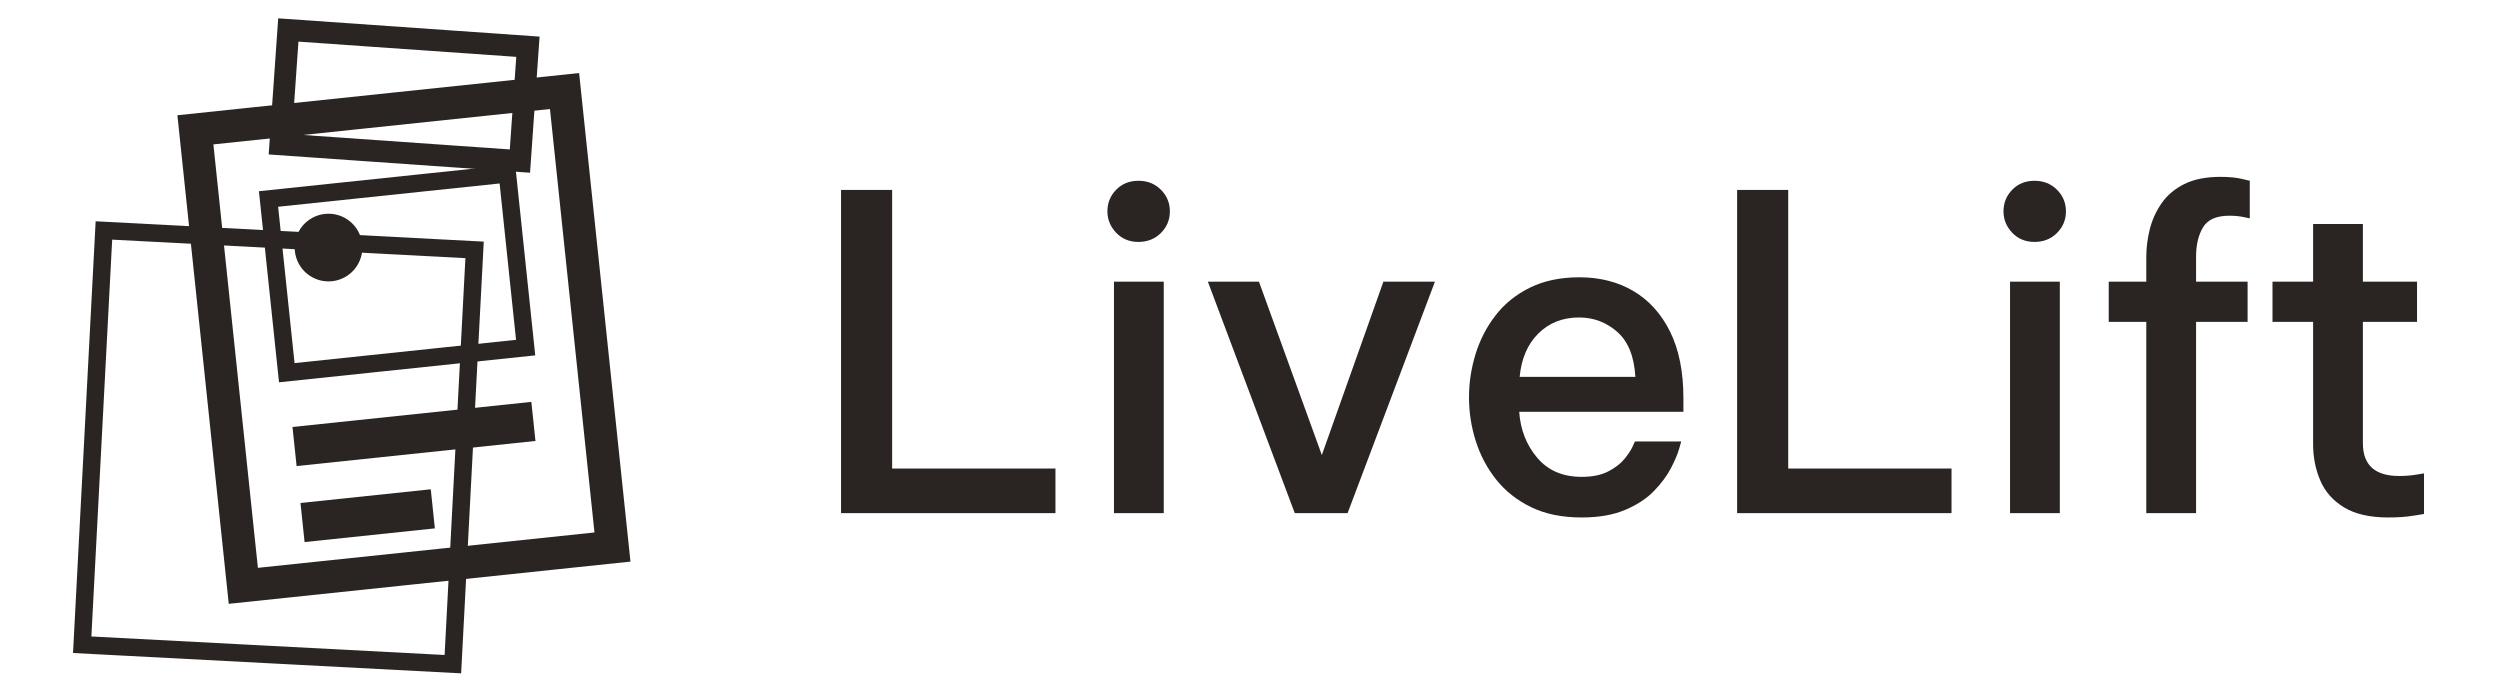
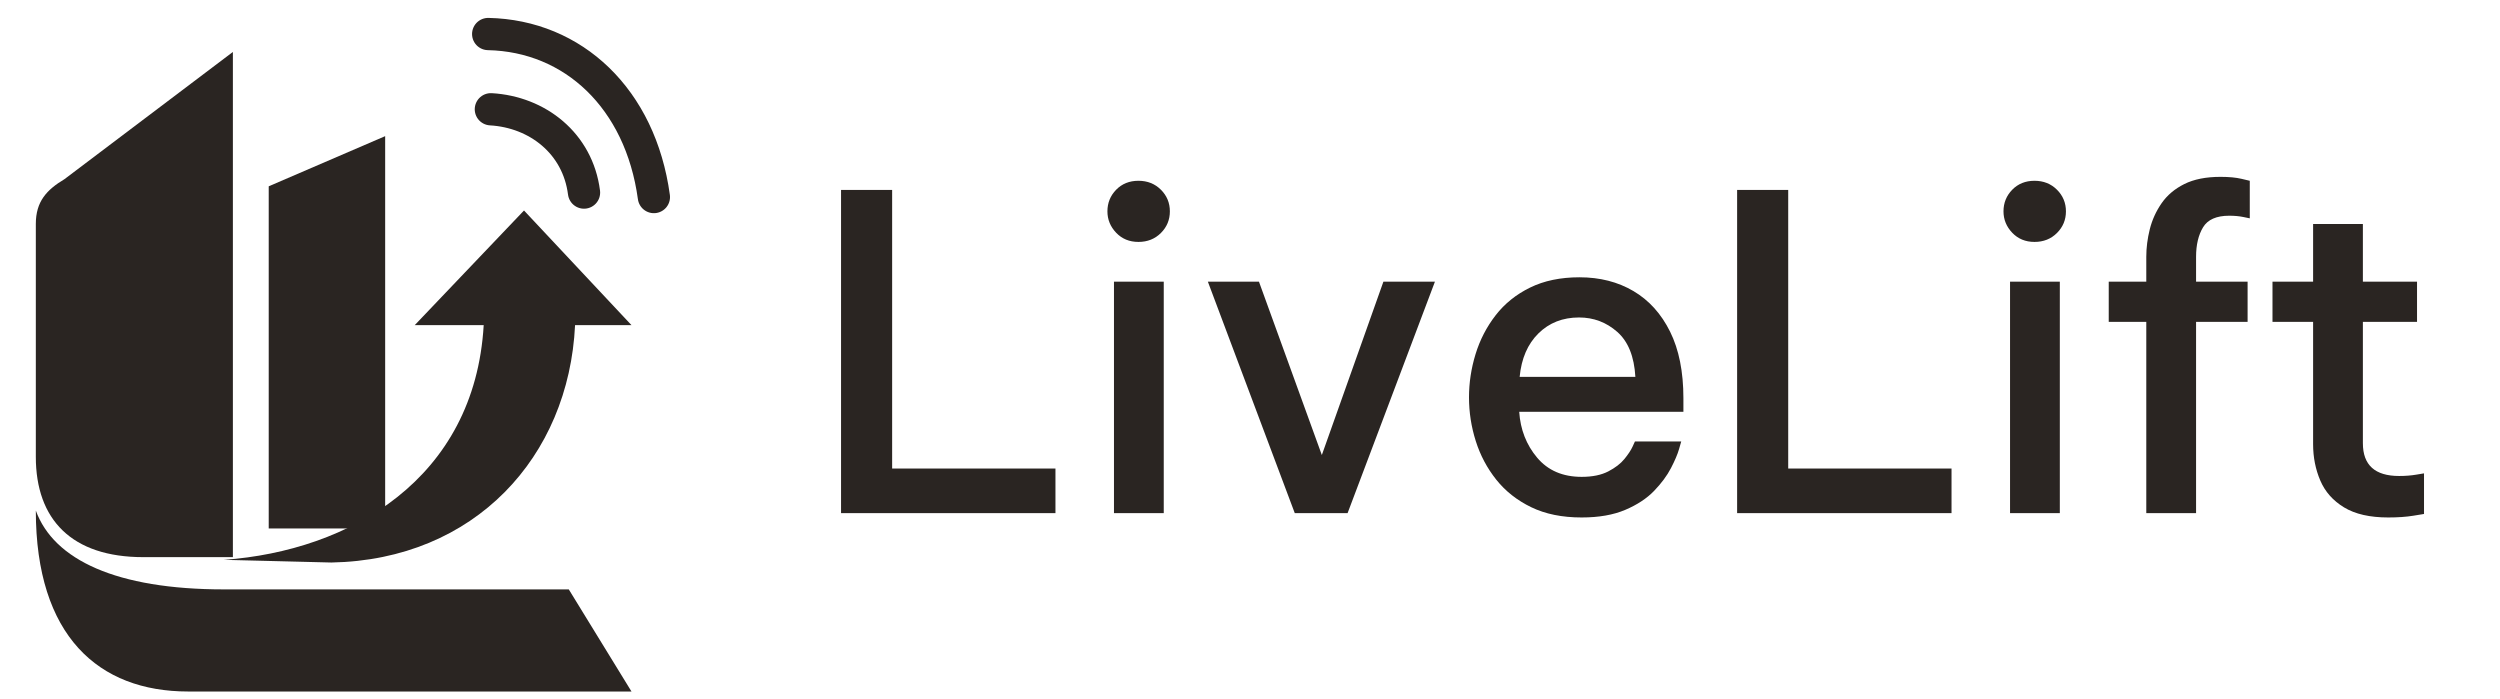
<svg xmlns="http://www.w3.org/2000/svg" viewBox="0 0 229 64" width="229" height="64" role="img" aria-label="LiveLift">
-   <rect x="8.5" y="22" width="34" height="38" fill="none" stroke="#2A2522" stroke-width="1.6" transform="rotate(3 26 41)" />
-   <g transform="rotate(-6 37 31)">
-     <rect x="20" y="10" width="34" height="42" fill="none" stroke="#2A2522" stroke-width="3" />
-     <rect x="26" y="17" width="22" height="16" fill="none" stroke="#2A2522" stroke-width="1.6" />
-     <circle cx="31" cy="22" r="3.1" fill="#2A2522" />
-     <rect x="26" y="38" width="22" height="3.6" fill="#2A2522" />
-     <rect x="26" y="45" width="12" height="3.6" fill="#2A2522" />
+   <g transform="translate(-22.154 -15.590) scale(0.08205)">
+     <path d="M530 248 V812 H430 C350 812 310 770 310 700 V440 C310 415 322 402 342 390 Z" fill="#2A2522" />
+     <path d="M310 760 C310 900 380 962 480 962 H975 L905 848 H520 C400 848 330 815 310 760 Z" fill="#2A2522" />
+     <path d="M700 342 V780 H570 V398 Z" fill="#2A2522" />
+     <path d="M520 815 C660 805 800 725 810 553 L733 553 L855 425 L975 553 L912 553 C905 700 800 815 640 818 Z" fill="#2A2522" />
+     <path d="M815 228 C910 230 985 300 1000 410" fill="none" stroke="#2A2522" stroke-width="36" stroke-linecap="round" />
+     <path d="M818 312 C870 315 915 350 922 405" fill="none" stroke="#2A2522" stroke-width="36" stroke-linecap="round" />
  </g>
-   <rect x="26" y="3.5" width="22" height="10.5" fill="none" stroke="#2A2522" stroke-width="2" transform="rotate(4 37 9)" />
  <path d="M77.04 47.0V17.4H81.72V42.92H96.68V47.0Z M104.28 22.16Q103.04 22.16 102.24 21.32Q101.44 20.48 101.44 19.36Q101.44 18.2 102.24 17.38Q103.04 16.56 104.28 16.56Q105.52 16.56 106.34 17.38Q107.16 18.2 107.16 19.36Q107.16 20.52 106.34 21.34Q105.52 22.16 104.28 22.16ZM102.04 47.0V25.8H106.6V47.0Z M118.6 47.0 110.64 25.8H115.32L121.08 41.68L126.72 25.8H131.44L123.44 47.0Z M144.88 47.4Q142.2 47.4 140.26 46.46Q138.32 45.52 137.06 43.94Q135.8 42.36 135.18 40.4Q134.56 38.44 134.56 36.4Q134.56 34.4 135.16 32.44Q135.76 30.48 137.0 28.88Q138.24 27.28 140.16 26.34Q142.08 25.4 144.68 25.4Q147.48 25.4 149.62 26.66Q151.76 27.92 152.98 30.38Q154.2 32.84 154.2 36.48V37.72H139.16Q139.32 40.16 140.8 41.92Q142.28 43.68 144.88 43.68Q146.36 43.68 147.32 43.18Q148.28 42.68 148.8 42.04Q149.32 41.4 149.54 40.92Q149.76 40.44 149.76 40.44H154.0Q154.0 40.44 153.8 41.14Q153.6 41.84 153.06 42.88Q152.52 43.92 151.52 44.96Q150.52 46.0 148.88 46.7Q147.24 47.4 144.88 47.4ZM139.2 34.52H149.8Q149.64 31.72 148.14 30.4Q146.64 29.08 144.64 29.08Q142.4 29.08 140.92 30.54Q139.44 32.0 139.2 34.52Z" fill="#2A2522" />
  <path d="M159.12 47.0V17.4H163.8V42.92H178.76V47.0Z M186.36 22.16Q185.12 22.16 184.32 21.32Q183.52 20.48 183.52 19.36Q183.52 18.2 184.32 17.38Q185.12 16.56 186.36 16.56Q187.6 16.56 188.42 17.38Q189.24 18.2 189.24 19.36Q189.24 20.52 188.42 21.34Q187.6 22.16 186.36 22.16ZM184.12 47.0V25.8H188.68V47.0Z M196.6 47.0V29.48H193.16V25.8H196.6V23.52Q196.6 22.28 196.92 21.0Q197.24 19.72 198.0 18.62Q198.76 17.52 200.08 16.86Q201.4 16.2 203.4 16.2Q204.56 16.2 205.32 16.38Q206.08 16.56 206.08 16.56V20.0Q206.08 20.0 205.5 19.88Q204.92 19.76 204.2 19.76Q202.44 19.76 201.8 20.82Q201.16 21.88 201.16 23.52V25.8H205.88V29.48H201.16V47.0Z M218.76 47.4Q216.24 47.4 214.72 46.48Q213.2 45.56 212.54 44.02Q211.88 42.48 211.88 40.68V29.48H208.16V25.8H211.88V20.52H216.44V25.8H221.4V29.48H216.44V40.6Q216.44 43.6 219.76 43.6Q220.6 43.6 221.32 43.48Q222.04 43.36 222.04 43.36V47.08Q222.04 47.08 221.06 47.24Q220.08 47.4 218.76 47.4Z" fill="#2A2522" />
</svg>
